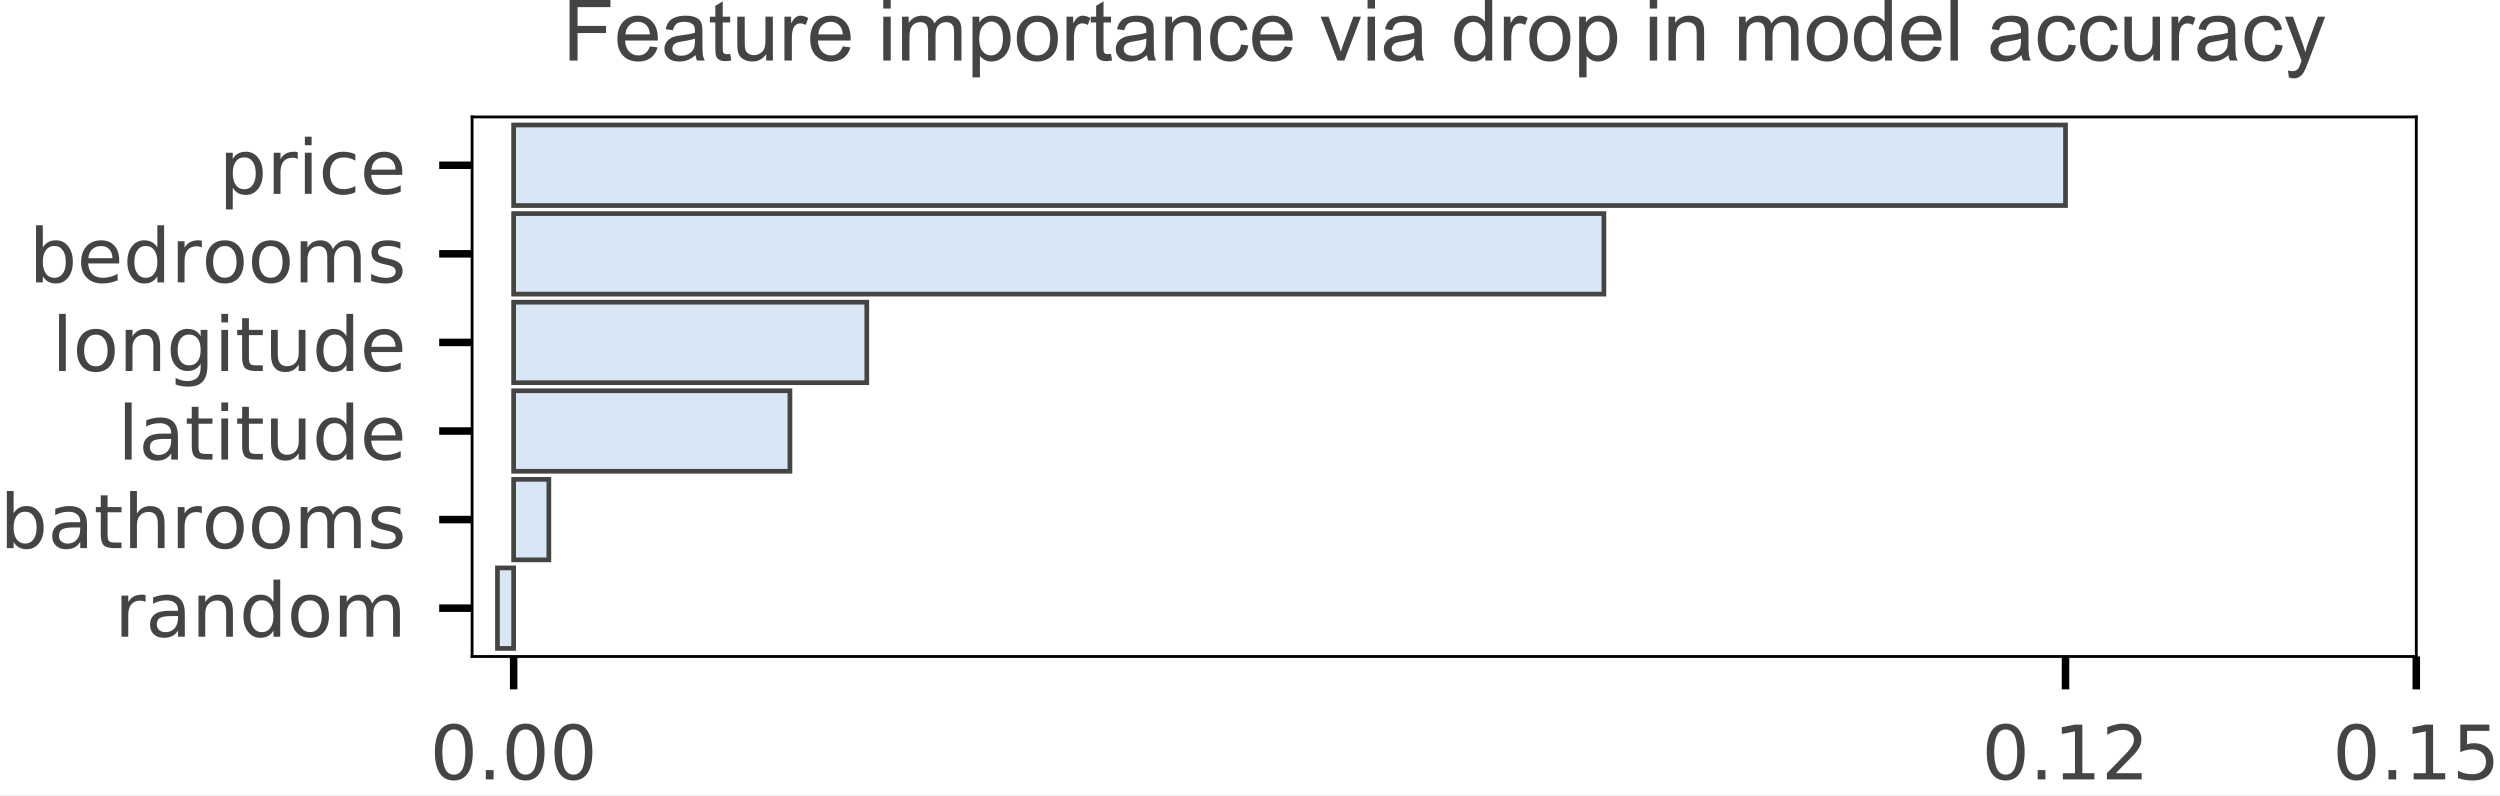
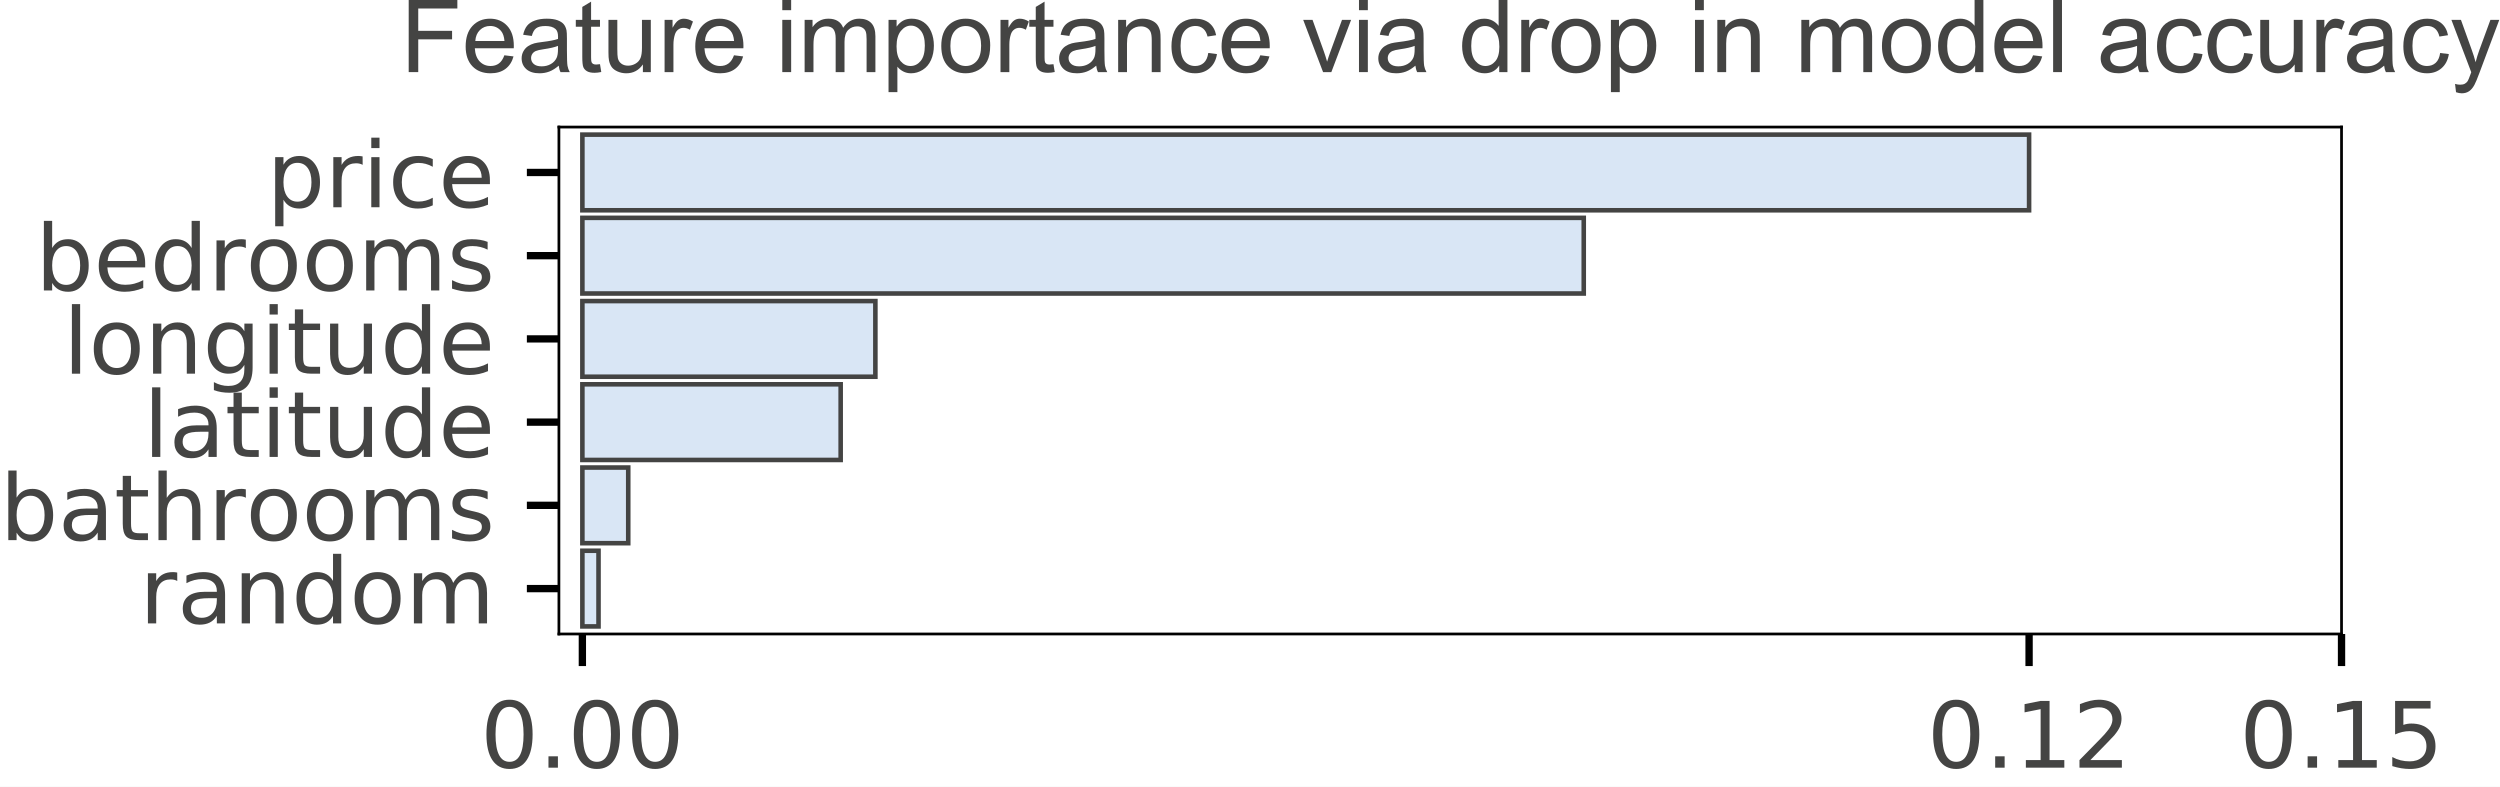
- <svg xmlns="http://www.w3.org/2000/svg" xmlns:xlink="http://www.w3.org/1999/xlink" height="84.585pt" version="1.1" viewBox="0 0 265.967 84.585" width="265.967pt">
+ <svg xmlns="http://www.w3.org/2000/svg" xmlns:xlink="http://www.w3.org/1999/xlink" height="85.905pt" version="1.1" viewBox="0 0 272.984 85.905" width="272.984pt">
  <defs>
    <style type="text/css">
*{stroke-linecap:butt;stroke-linejoin:round;}
  </style>
  </defs>
  <g id="figure_1">
    <g id="patch_1">
-       <path d="M 0 84.585  L 265.967 84.585  L 265.967 0  L 0 0  z " style="fill:#ffffff;" />
+       <path d="M 0 85.905  L 272.984 85.905  L 272.984 0  L 0 0  z " style="fill:#ffffff;" />
    </g>
    <g id="axes_1">
      <g id="patch_2">
-         <path d="M 50.224 69.842  L 257.061 69.842  L 257.061 12.442  L 50.224 12.442  z " style="fill:#ffffff;" />
+         <path d="M 61.03 69.227  L 255.68 69.227  L 255.68 13.874  L 61.03 13.874  z " style="fill:#ffffff;" />
      </g>
      <g id="patch_3">
-         <path clip-path="url(#p62ddae07b2)" d="M 54.645 13.299  L 219.743 13.299  L 219.743 21.866  L 54.645 21.866  z " style="fill:#d9e6f5;stroke:#444443;stroke-linejoin:miter;stroke-width:0.5;" />
+         <path clip-path="url(#pb1e33f2707)" d="M 63.591 14.7  L 221.563 14.7  L 221.563 22.961  L 63.591 22.961  z " style="fill:#d9e6f5;stroke:#444443;stroke-linejoin:miter;stroke-width:0.5;" />
      </g>
      <g id="patch_4">
-         <path clip-path="url(#p62ddae07b2)" d="M 54.645 22.723  L 170.635 22.723  L 170.635 31.29  L 54.645 31.29  z " style="fill:#d9e6f5;stroke:#444443;stroke-linejoin:miter;stroke-width:0.5;" />
+         <path clip-path="url(#pb1e33f2707)" d="M 63.591 23.788  L 172.936 23.788  L 172.936 32.049  L 63.591 32.049  z " style="fill:#d9e6f5;stroke:#444443;stroke-linejoin:miter;stroke-width:0.5;" />
      </g>
      <g id="patch_5">
-         <path clip-path="url(#p62ddae07b2)" d="M 54.645 32.147  L 92.215 32.147  L 92.215 40.714  L 54.645 40.714  z " style="fill:#d9e6f5;stroke:#444443;stroke-linejoin:miter;stroke-width:0.5;" />
+         <path clip-path="url(#pb1e33f2707)" d="M 63.591 32.875  L 95.585 32.875  L 95.585 41.137  L 63.591 41.137  z " style="fill:#d9e6f5;stroke:#444443;stroke-linejoin:miter;stroke-width:0.5;" />
      </g>
      <g id="patch_6">
-         <path clip-path="url(#p62ddae07b2)" d="M 54.645 41.57  L 84.039 41.57  L 84.039 50.138  L 54.645 50.138  z " style="fill:#d9e6f5;stroke:#444443;stroke-linejoin:miter;stroke-width:0.5;" />
+         <path clip-path="url(#pb1e33f2707)" d="M 63.591 41.963  L 91.796 41.963  L 91.796 50.225  L 63.591 50.225  z " style="fill:#d9e6f5;stroke:#444443;stroke-linejoin:miter;stroke-width:0.5;" />
      </g>
      <g id="patch_7">
-         <path clip-path="url(#p62ddae07b2)" d="M 54.645 50.994  L 58.391 50.994  L 58.391 59.561  L 54.645 59.561  z " style="fill:#d9e6f5;stroke:#444443;stroke-linejoin:miter;stroke-width:0.5;" />
+         <path clip-path="url(#pb1e33f2707)" d="M 63.591 51.051  L 68.599 51.051  L 68.599 59.313  L 63.591 59.313  z " style="fill:#d9e6f5;stroke:#444443;stroke-linejoin:miter;stroke-width:0.5;" />
      </g>
      <g id="patch_8">
-         <path clip-path="url(#p62ddae07b2)" d="M 54.645 60.418  L 52.923 60.418  L 52.923 68.985  L 54.645 68.985  z " style="fill:#d9e6f5;stroke:#444443;stroke-linejoin:miter;stroke-width:0.5;" />
+         <path clip-path="url(#pb1e33f2707)" d="M 63.591 60.139  L 65.355 60.139  L 65.355 68.401  L 63.591 68.401  z " style="fill:#d9e6f5;stroke:#444443;stroke-linejoin:miter;stroke-width:0.5;" />
      </g>
      <g id="matplotlib.axis_1">
        <g id="xtick_1">
          <g id="line2d_1">
            <defs>
-               <path d="M 0 0  L 0 3.5  " id="m8fd60f3efb" style="stroke:#000000;stroke-width:0.8;" />
-             </defs>
-             <g>
-               <use style="stroke:#000000;stroke-width:0.8;" x="54.645" xlink:href="#m8fd60f3efb" y="69.842" />
+               <path d="M 0 0  L 0 3.5  " id="m9106089e39" style="stroke:#000000;stroke-width:0.8;" />
+             </defs>
+             <g>
+               <use style="stroke:#000000;stroke-width:0.8;" x="63.591" xlink:href="#m9106089e39" y="69.227" />
            </g>
          </g>
          <g id="text_1">
            <defs>
              <path d="M 31.781 66.406  Q 24.172 66.406 20.328 58.906  Q 16.5 51.422 16.5 36.375  Q 16.5 21.391 20.328 13.891  Q 24.172 6.391 31.781 6.391  Q 39.453 6.391 43.281 13.891  Q 47.125 21.391 47.125 36.375  Q 47.125 51.422 43.281 58.906  Q 39.453 66.406 31.781 66.406  z M 31.781 74.219  Q 44.047 74.219 50.516 64.516  Q 56.984 54.828 56.984 36.375  Q 56.984 17.969 50.516 8.266  Q 44.047 -1.422 31.781 -1.422  Q 19.531 -1.422 13.062 8.266  Q 6.594 17.969 6.594 36.375  Q 6.594 54.828 13.062 64.516  Q 19.531 74.219 31.781 74.219  z " id="DejaVuSans-30" />
              <path d="M 10.688 12.406  L 21 12.406  L 21 0  L 10.688 0  z " id="DejaVuSans-2e" />
            </defs>
-             <g style="fill:#444443;" transform="translate(45.739 82.92078)scale(0.08 -0.08)">
+             <g style="fill:#444443;" transform="translate(52.45806 83.82516)scale(0.1 -0.1)">
              <use xlink:href="#DejaVuSans-30" />
              <use x="63.623" xlink:href="#DejaVuSans-2e" />
              <use x="95.41" xlink:href="#DejaVuSans-30" />
              <use x="159.033" xlink:href="#DejaVuSans-30" />
            </g>
          </g>
        </g>
        <g id="xtick_2">
          <g id="line2d_2">
            <g>
-               <use style="stroke:#000000;stroke-width:0.8;" x="219.743" xlink:href="#m8fd60f3efb" y="69.842" />
+               <use style="stroke:#000000;stroke-width:0.8;" x="221.563" xlink:href="#m9106089e39" y="69.227" />
            </g>
          </g>
          <g id="text_2">
            <defs>
              <path d="M 12.406 8.297  L 28.516 8.297  L 28.516 63.922  L 10.984 60.406  L 10.984 69.391  L 28.422 72.906  L 38.281 72.906  L 38.281 8.297  L 54.391 8.297  L 54.391 0  L 12.406 0  z " id="DejaVuSans-31" />
              <path d="M 19.188 8.297  L 53.609 8.297  L 53.609 0  L 7.328 0  L 7.328 8.297  Q 12.938 14.109 22.625 23.891  Q 32.328 33.688 34.812 36.531  Q 39.547 41.844 41.422 45.531  Q 43.312 49.219 43.312 52.781  Q 43.312 58.594 39.234 62.25  Q 35.156 65.922 28.609 65.922  Q 23.969 65.922 18.812 64.312  Q 13.672 62.703 7.812 59.422  L 7.812 69.391  Q 13.766 71.781 18.938 73  Q 24.125 74.219 28.422 74.219  Q 39.75 74.219 46.484 68.547  Q 53.219 62.891 53.219 53.422  Q 53.219 48.922 51.531 44.891  Q 49.859 40.875 45.406 35.406  Q 44.188 33.984 37.641 27.219  Q 31.109 20.453 19.188 8.297  z " id="DejaVuSans-32" />
            </defs>
-             <g style="fill:#444443;" transform="translate(210.837 82.92078)scale(0.08 -0.08)">
+             <g style="fill:#444443;" transform="translate(210.4303 83.82516)scale(0.1 -0.1)">
              <use xlink:href="#DejaVuSans-30" />
              <use x="63.623" xlink:href="#DejaVuSans-2e" />
              <use x="95.41" xlink:href="#DejaVuSans-31" />
              <use x="159.033" xlink:href="#DejaVuSans-32" />
            </g>
          </g>
        </g>
        <g id="xtick_3">
          <g id="line2d_3">
            <g>
-               <use style="stroke:#000000;stroke-width:0.8;" x="257.061" xlink:href="#m8fd60f3efb" y="69.842" />
+               <use style="stroke:#000000;stroke-width:0.8;" x="255.68" xlink:href="#m9106089e39" y="69.227" />
            </g>
          </g>
          <g id="text_3">
            <defs>
              <path d="M 10.797 72.906  L 49.516 72.906  L 49.516 64.594  L 19.828 64.594  L 19.828 46.734  Q 21.969 47.469 24.109 47.828  Q 26.266 48.188 28.422 48.188  Q 40.625 48.188 47.75 41.5  Q 54.891 34.812 54.891 23.391  Q 54.891 11.625 47.562 5.094  Q 40.234 -1.422 26.906 -1.422  Q 22.312 -1.422 17.547 -0.641  Q 12.797 0.141 7.719 1.703  L 7.719 11.625  Q 12.109 9.234 16.797 8.062  Q 21.484 6.891 26.703 6.891  Q 35.156 6.891 40.078 11.328  Q 45.016 15.766 45.016 23.391  Q 45.016 31 40.078 35.438  Q 35.156 39.891 26.703 39.891  Q 22.75 39.891 18.812 39.016  Q 14.891 38.141 10.797 36.281  z " id="DejaVuSans-35" />
            </defs>
-             <g style="fill:#444443;" transform="translate(248.155 82.92078)scale(0.08 -0.08)">
+             <g style="fill:#444443;" transform="translate(244.5469 83.82516)scale(0.1 -0.1)">
              <use xlink:href="#DejaVuSans-30" />
              <use x="63.623" xlink:href="#DejaVuSans-2e" />
              <use x="95.41" xlink:href="#DejaVuSans-31" />
              <use x="159.033" xlink:href="#DejaVuSans-35" />
            </g>
          </g>
        </g>
      </g>
      <g id="matplotlib.axis_2">
        <g id="ytick_1">
          <g id="line2d_4">
            <defs>
-               <path d="M 0 0  L -3.5 0  " id="mcc2eeba55f" style="stroke:#000000;stroke-width:0.8;" />
-             </defs>
-             <g>
-               <use style="stroke:#000000;stroke-width:0.8;" x="50.224" xlink:href="#mcc2eeba55f" y="17.582" />
+               <path d="M 0 0  L -3.5 0  " id="ma6b441de82" style="stroke:#000000;stroke-width:0.8;" />
+             </defs>
+             <g>
+               <use style="stroke:#000000;stroke-width:0.8;" x="61.03" xlink:href="#ma6b441de82" y="18.831" />
            </g>
          </g>
          <g id="text_4">
            <defs>
              <path d="M 18.109 8.203  L 18.109 -20.797  L 9.078 -20.797  L 9.078 54.688  L 18.109 54.688  L 18.109 46.391  Q 20.953 51.266 25.266 53.625  Q 29.594 56 35.594 56  Q 45.562 56 51.781 48.094  Q 58.016 40.188 58.016 27.297  Q 58.016 14.406 51.781 6.484  Q 45.562 -1.422 35.594 -1.422  Q 29.594 -1.422 25.266 0.953  Q 20.953 3.328 18.109 8.203  z M 48.688 27.297  Q 48.688 37.203 44.609 42.844  Q 40.531 48.484 33.406 48.484  Q 26.266 48.484 22.188 42.844  Q 18.109 37.203 18.109 27.297  Q 18.109 17.391 22.188 11.75  Q 26.266 6.109 33.406 6.109  Q 40.531 6.109 44.609 11.75  Q 48.688 17.391 48.688 27.297  z " id="DejaVuSans-70" />
              <path d="M 41.109 46.297  Q 39.594 47.172 37.812 47.578  Q 36.031 48 33.891 48  Q 26.266 48 22.188 43.047  Q 18.109 38.094 18.109 28.812  L 18.109 0  L 9.078 0  L 9.078 54.688  L 18.109 54.688  L 18.109 46.188  Q 20.953 51.172 25.484 53.578  Q 30.031 56 36.531 56  Q 37.453 56 38.578 55.875  Q 39.703 55.766 41.062 55.516  z " id="DejaVuSans-72" />
              <path d="M 9.422 54.688  L 18.406 54.688  L 18.406 0  L 9.422 0  z M 9.422 75.984  L 18.406 75.984  L 18.406 64.594  L 9.422 64.594  z " id="DejaVuSans-69" />
              <path d="M 48.781 52.594  L 48.781 44.188  Q 44.969 46.297 41.141 47.344  Q 37.312 48.391 33.406 48.391  Q 24.656 48.391 19.812 42.844  Q 14.984 37.312 14.984 27.297  Q 14.984 17.281 19.812 11.734  Q 24.656 6.203 33.406 6.203  Q 37.312 6.203 41.141 7.25  Q 44.969 8.297 48.781 10.406  L 48.781 2.094  Q 45.016 0.344 40.984 -0.531  Q 36.969 -1.422 32.422 -1.422  Q 20.062 -1.422 12.781 6.344  Q 5.516 14.109 5.516 27.297  Q 5.516 40.672 12.859 48.328  Q 20.219 56 33.016 56  Q 37.156 56 41.109 55.141  Q 45.062 54.297 48.781 52.594  z " id="DejaVuSans-63" />
              <path d="M 56.203 29.594  L 56.203 25.203  L 14.891 25.203  Q 15.484 15.922 20.484 11.062  Q 25.484 6.203 34.422 6.203  Q 39.594 6.203 44.453 7.469  Q 49.312 8.734 54.109 11.281  L 54.109 2.781  Q 49.266 0.734 44.188 -0.344  Q 39.109 -1.422 33.891 -1.422  Q 20.797 -1.422 13.156 6.188  Q 5.516 13.812 5.516 26.812  Q 5.516 40.234 12.766 48.109  Q 20.016 56 32.328 56  Q 43.359 56 49.781 48.891  Q 56.203 41.797 56.203 29.594  z M 47.219 32.234  Q 47.125 39.594 43.094 43.984  Q 39.062 48.391 32.422 48.391  Q 24.906 48.391 20.391 44.141  Q 15.875 39.891 15.188 32.172  z " id="DejaVuSans-65" />
            </defs>
-             <g style="fill:#444443;" transform="translate(23.3125 20.6217)scale(0.08 -0.08)">
+             <g style="fill:#444443;" transform="translate(29.14062 22.62981)scale(0.1 -0.1)">
              <use xlink:href="#DejaVuSans-70" />
              <use x="63.477" xlink:href="#DejaVuSans-72" />
              <use x="104.59" xlink:href="#DejaVuSans-69" />
              <use x="132.373" xlink:href="#DejaVuSans-63" />
              <use x="187.354" xlink:href="#DejaVuSans-65" />
            </g>
          </g>
        </g>
        <g id="ytick_2">
          <g id="line2d_5">
            <g>
-               <use style="stroke:#000000;stroke-width:0.8;" x="50.224" xlink:href="#mcc2eeba55f" y="27.006" />
+               <use style="stroke:#000000;stroke-width:0.8;" x="61.03" xlink:href="#ma6b441de82" y="27.918" />
            </g>
          </g>
          <g id="text_5">
            <defs>
              <path d="M 48.688 27.297  Q 48.688 37.203 44.609 42.844  Q 40.531 48.484 33.406 48.484  Q 26.266 48.484 22.188 42.844  Q 18.109 37.203 18.109 27.297  Q 18.109 17.391 22.188 11.75  Q 26.266 6.109 33.406 6.109  Q 40.531 6.109 44.609 11.75  Q 48.688 17.391 48.688 27.297  z M 18.109 46.391  Q 20.953 51.266 25.266 53.625  Q 29.594 56 35.594 56  Q 45.562 56 51.781 48.094  Q 58.016 40.188 58.016 27.297  Q 58.016 14.406 51.781 6.484  Q 45.562 -1.422 35.594 -1.422  Q 29.594 -1.422 25.266 0.953  Q 20.953 3.328 18.109 8.203  L 18.109 0  L 9.078 0  L 9.078 75.984  L 18.109 75.984  z " id="DejaVuSans-62" />
              <path d="M 45.406 46.391  L 45.406 75.984  L 54.391 75.984  L 54.391 0  L 45.406 0  L 45.406 8.203  Q 42.578 3.328 38.25 0.953  Q 33.938 -1.422 27.875 -1.422  Q 17.969 -1.422 11.734 6.484  Q 5.516 14.406 5.516 27.297  Q 5.516 40.188 11.734 48.094  Q 17.969 56 27.875 56  Q 33.938 56 38.25 53.625  Q 42.578 51.266 45.406 46.391  z M 14.797 27.297  Q 14.797 17.391 18.875 11.75  Q 22.953 6.109 30.078 6.109  Q 37.203 6.109 41.297 11.75  Q 45.406 17.391 45.406 27.297  Q 45.406 37.203 41.297 42.844  Q 37.203 48.484 30.078 48.484  Q 22.953 48.484 18.875 42.844  Q 14.797 37.203 14.797 27.297  z " id="DejaVuSans-64" />
              <path d="M 30.609 48.391  Q 23.391 48.391 19.188 42.75  Q 14.984 37.109 14.984 27.297  Q 14.984 17.484 19.156 11.844  Q 23.344 6.203 30.609 6.203  Q 37.797 6.203 41.984 11.859  Q 46.188 17.531 46.188 27.297  Q 46.188 37.016 41.984 42.703  Q 37.797 48.391 30.609 48.391  z M 30.609 56  Q 42.328 56 49.016 48.375  Q 55.719 40.766 55.719 27.297  Q 55.719 13.875 49.016 6.219  Q 42.328 -1.422 30.609 -1.422  Q 18.844 -1.422 12.172 6.219  Q 5.516 13.875 5.516 27.297  Q 5.516 40.766 12.172 48.375  Q 18.844 56 30.609 56  z " id="DejaVuSans-6f" />
              <path d="M 52 44.188  Q 55.375 50.25 60.062 53.125  Q 64.75 56 71.094 56  Q 79.641 56 84.281 50.016  Q 88.922 44.047 88.922 33.016  L 88.922 0  L 79.891 0  L 79.891 32.719  Q 79.891 40.578 77.094 44.375  Q 74.312 48.188 68.609 48.188  Q 61.625 48.188 57.562 43.547  Q 53.516 38.922 53.516 30.906  L 53.516 0  L 44.484 0  L 44.484 32.719  Q 44.484 40.625 41.703 44.406  Q 38.922 48.188 33.109 48.188  Q 26.219 48.188 22.156 43.531  Q 18.109 38.875 18.109 30.906  L 18.109 0  L 9.078 0  L 9.078 54.688  L 18.109 54.688  L 18.109 46.188  Q 21.188 51.219 25.484 53.609  Q 29.781 56 35.688 56  Q 41.656 56 45.828 52.969  Q 50 49.953 52 44.188  z " id="DejaVuSans-6d" />
              <path d="M 44.281 53.078  L 44.281 44.578  Q 40.484 46.531 36.375 47.5  Q 32.281 48.484 27.875 48.484  Q 21.188 48.484 17.844 46.438  Q 14.5 44.391 14.5 40.281  Q 14.5 37.156 16.891 35.375  Q 19.281 33.594 26.516 31.984  L 29.594 31.297  Q 39.156 29.25 43.188 25.516  Q 47.219 21.781 47.219 15.094  Q 47.219 7.469 41.188 3.016  Q 35.156 -1.422 24.609 -1.422  Q 20.219 -1.422 15.453 -0.562  Q 10.688 0.297 5.422 2  L 5.422 11.281  Q 10.406 8.688 15.234 7.391  Q 20.062 6.109 24.812 6.109  Q 31.156 6.109 34.562 8.281  Q 37.984 10.453 37.984 14.406  Q 37.984 18.062 35.516 20.016  Q 33.062 21.969 24.703 23.781  L 21.578 24.516  Q 13.234 26.266 9.516 29.906  Q 5.812 33.547 5.812 39.891  Q 5.812 47.609 11.281 51.797  Q 16.75 56 26.812 56  Q 31.781 56 36.172 55.266  Q 40.578 54.547 44.281 53.078  z " id="DejaVuSans-73" />
            </defs>
-             <g style="fill:#444443;" transform="translate(3.1075 30.04558)scale(0.08 -0.08)">
+             <g style="fill:#444443;" transform="translate(3.884375 31.71764)scale(0.1 -0.1)">
              <use xlink:href="#DejaVuSans-62" />
              <use x="63.477" xlink:href="#DejaVuSans-65" />
              <use x="125" xlink:href="#DejaVuSans-64" />
              <use x="188.477" xlink:href="#DejaVuSans-72" />
              <use x="229.559" xlink:href="#DejaVuSans-6f" />
              <use x="290.74" xlink:href="#DejaVuSans-6f" />
              <use x="351.922" xlink:href="#DejaVuSans-6d" />
              <use x="449.334" xlink:href="#DejaVuSans-73" />
            </g>
          </g>
        </g>
        <g id="ytick_3">
          <g id="line2d_6">
            <g>
-               <use style="stroke:#000000;stroke-width:0.8;" x="50.224" xlink:href="#mcc2eeba55f" y="36.43" />
+               <use style="stroke:#000000;stroke-width:0.8;" x="61.03" xlink:href="#ma6b441de82" y="37.006" />
            </g>
          </g>
          <g id="text_6">
            <defs>
              <path d="M 9.422 75.984  L 18.406 75.984  L 18.406 0  L 9.422 0  z " id="DejaVuSans-6c" />
              <path d="M 54.891 33.016  L 54.891 0  L 45.906 0  L 45.906 32.719  Q 45.906 40.484 42.875 44.328  Q 39.844 48.188 33.797 48.188  Q 26.516 48.188 22.312 43.547  Q 18.109 38.922 18.109 30.906  L 18.109 0  L 9.078 0  L 9.078 54.688  L 18.109 54.688  L 18.109 46.188  Q 21.344 51.125 25.703 53.562  Q 30.078 56 35.797 56  Q 45.219 56 50.047 50.172  Q 54.891 44.344 54.891 33.016  z " id="DejaVuSans-6e" />
              <path d="M 45.406 27.984  Q 45.406 37.75 41.375 43.109  Q 37.359 48.484 30.078 48.484  Q 22.859 48.484 18.828 43.109  Q 14.797 37.75 14.797 27.984  Q 14.797 18.266 18.828 12.891  Q 22.859 7.516 30.078 7.516  Q 37.359 7.516 41.375 12.891  Q 45.406 18.266 45.406 27.984  z M 54.391 6.781  Q 54.391 -7.172 48.188 -13.984  Q 42 -20.797 29.203 -20.797  Q 24.469 -20.797 20.266 -20.094  Q 16.062 -19.391 12.109 -17.922  L 12.109 -9.188  Q 16.062 -11.328 19.922 -12.344  Q 23.781 -13.375 27.781 -13.375  Q 36.625 -13.375 41.016 -8.766  Q 45.406 -4.156 45.406 5.172  L 45.406 9.625  Q 42.625 4.781 38.281 2.391  Q 33.938 0 27.875 0  Q 17.828 0 11.672 7.656  Q 5.516 15.328 5.516 27.984  Q 5.516 40.672 11.672 48.328  Q 17.828 56 27.875 56  Q 33.938 56 38.281 53.609  Q 42.625 51.219 45.406 46.391  L 45.406 54.688  L 54.391 54.688  z " id="DejaVuSans-67" />
              <path d="M 18.312 70.219  L 18.312 54.688  L 36.812 54.688  L 36.812 47.703  L 18.312 47.703  L 18.312 18.016  Q 18.312 11.328 20.141 9.422  Q 21.969 7.516 27.594 7.516  L 36.812 7.516  L 36.812 0  L 27.594 0  Q 17.188 0 13.234 3.875  Q 9.281 7.766 9.281 18.016  L 9.281 47.703  L 2.688 47.703  L 2.688 54.688  L 9.281 54.688  L 9.281 70.219  z " id="DejaVuSans-74" />
              <path d="M 8.5 21.578  L 8.5 54.688  L 17.484 54.688  L 17.484 21.922  Q 17.484 14.156 20.5 10.266  Q 23.531 6.391 29.594 6.391  Q 36.859 6.391 41.078 11.031  Q 45.312 15.672 45.312 23.688  L 45.312 54.688  L 54.297 54.688  L 54.297 0  L 45.312 0  L 45.312 8.406  Q 42.047 3.422 37.719 1  Q 33.406 -1.422 27.688 -1.422  Q 18.266 -1.422 13.375 4.438  Q 8.5 10.297 8.5 21.578  z M 31.109 56  z " id="DejaVuSans-75" />
            </defs>
-             <g style="fill:#444443;" transform="translate(5.5275 39.46947)scale(0.08 -0.08)">
+             <g style="fill:#444443;" transform="translate(6.909375 40.80546)scale(0.1 -0.1)">
              <use xlink:href="#DejaVuSans-6c" />
              <use x="27.783" xlink:href="#DejaVuSans-6f" />
              <use x="88.965" xlink:href="#DejaVuSans-6e" />
              <use x="152.344" xlink:href="#DejaVuSans-67" />
              <use x="215.82" xlink:href="#DejaVuSans-69" />
              <use x="243.604" xlink:href="#DejaVuSans-74" />
              <use x="282.812" xlink:href="#DejaVuSans-75" />
              <use x="346.191" xlink:href="#DejaVuSans-64" />
              <use x="409.668" xlink:href="#DejaVuSans-65" />
            </g>
          </g>
        </g>
        <g id="ytick_4">
          <g id="line2d_7">
            <g>
-               <use style="stroke:#000000;stroke-width:0.8;" x="50.224" xlink:href="#mcc2eeba55f" y="45.854" />
+               <use style="stroke:#000000;stroke-width:0.8;" x="61.03" xlink:href="#ma6b441de82" y="46.094" />
            </g>
          </g>
          <g id="text_7">
            <defs>
              <path d="M 34.281 27.484  Q 23.391 27.484 19.188 25  Q 14.984 22.516 14.984 16.5  Q 14.984 11.719 18.141 8.906  Q 21.297 6.109 26.703 6.109  Q 34.188 6.109 38.703 11.406  Q 43.219 16.703 43.219 25.484  L 43.219 27.484  z M 52.203 31.203  L 52.203 0  L 43.219 0  L 43.219 8.297  Q 40.141 3.328 35.547 0.953  Q 30.953 -1.422 24.312 -1.422  Q 15.922 -1.422 10.953 3.297  Q 6 8.016 6 15.922  Q 6 25.141 12.172 29.828  Q 18.359 34.516 30.609 34.516  L 43.219 34.516  L 43.219 35.406  Q 43.219 41.609 39.141 45  Q 35.062 48.391 27.688 48.391  Q 23 48.391 18.547 47.266  Q 14.109 46.141 10.016 43.891  L 10.016 52.203  Q 14.938 54.109 19.578 55.047  Q 24.219 56 28.609 56  Q 40.484 56 46.344 49.844  Q 52.203 43.703 52.203 31.203  z " id="DejaVuSans-61" />
            </defs>
-             <g style="fill:#444443;" transform="translate(12.5325 48.89335)scale(0.08 -0.08)">
+             <g style="fill:#444443;" transform="translate(15.66563 49.89329)scale(0.1 -0.1)">
              <use xlink:href="#DejaVuSans-6c" />
              <use x="27.783" xlink:href="#DejaVuSans-61" />
              <use x="89.062" xlink:href="#DejaVuSans-74" />
              <use x="128.271" xlink:href="#DejaVuSans-69" />
              <use x="156.055" xlink:href="#DejaVuSans-74" />
              <use x="195.264" xlink:href="#DejaVuSans-75" />
              <use x="258.643" xlink:href="#DejaVuSans-64" />
              <use x="322.119" xlink:href="#DejaVuSans-65" />
            </g>
          </g>
        </g>
        <g id="ytick_5">
          <g id="line2d_8">
            <g>
-               <use style="stroke:#000000;stroke-width:0.8;" x="50.224" xlink:href="#mcc2eeba55f" y="55.278" />
+               <use style="stroke:#000000;stroke-width:0.8;" x="61.03" xlink:href="#ma6b441de82" y="55.182" />
            </g>
          </g>
          <g id="text_8">
            <defs>
              <path d="M 54.891 33.016  L 54.891 0  L 45.906 0  L 45.906 32.719  Q 45.906 40.484 42.875 44.328  Q 39.844 48.188 33.797 48.188  Q 26.516 48.188 22.312 43.547  Q 18.109 38.922 18.109 30.906  L 18.109 0  L 9.078 0  L 9.078 75.984  L 18.109 75.984  L 18.109 46.188  Q 21.344 51.125 25.703 53.562  Q 30.078 56 35.797 56  Q 45.219 56 50.047 50.172  Q 54.891 44.344 54.891 33.016  z " id="DejaVuSans-68" />
            </defs>
-             <g style="fill:#444443;" transform="translate(0 58.31723)scale(0.08 -0.08)">
+             <g style="fill:#444443;" transform="translate(0 58.98112)scale(0.1 -0.1)">
              <use xlink:href="#DejaVuSans-62" />
              <use x="63.477" xlink:href="#DejaVuSans-61" />
              <use x="124.756" xlink:href="#DejaVuSans-74" />
              <use x="163.965" xlink:href="#DejaVuSans-68" />
              <use x="227.344" xlink:href="#DejaVuSans-72" />
              <use x="268.426" xlink:href="#DejaVuSans-6f" />
              <use x="329.607" xlink:href="#DejaVuSans-6f" />
              <use x="390.789" xlink:href="#DejaVuSans-6d" />
              <use x="488.201" xlink:href="#DejaVuSans-73" />
            </g>
          </g>
        </g>
        <g id="ytick_6">
          <g id="line2d_9">
            <g>
-               <use style="stroke:#000000;stroke-width:0.8;" x="50.224" xlink:href="#mcc2eeba55f" y="64.702" />
+               <use style="stroke:#000000;stroke-width:0.8;" x="61.03" xlink:href="#ma6b441de82" y="64.27" />
            </g>
          </g>
          <g id="text_9">
-             <g style="fill:#444443;" transform="translate(12.19625 67.74111)scale(0.08 -0.08)">
+             <g style="fill:#444443;" transform="translate(15.24531 68.06894)scale(0.1 -0.1)">
              <use xlink:href="#DejaVuSans-72" />
              <use x="41.113" xlink:href="#DejaVuSans-61" />
              <use x="102.393" xlink:href="#DejaVuSans-6e" />
              <use x="165.771" xlink:href="#DejaVuSans-64" />
              <use x="229.248" xlink:href="#DejaVuSans-6f" />
              <use x="290.43" xlink:href="#DejaVuSans-6d" />
            </g>
          </g>
        </g>
      </g>
      <g id="patch_9">
-         <path d="M 50.224 69.842  L 50.224 12.442  " style="fill:none;stroke:#000000;stroke-linecap:square;stroke-linejoin:miter;stroke-width:0.3;" />
+         <path d="M 61.03 69.227  L 61.03 13.874  " style="fill:none;stroke:#000000;stroke-linecap:square;stroke-linejoin:miter;stroke-width:0.3;" />
      </g>
      <g id="patch_10">
-         <path d="M 257.061 69.842  L 257.061 12.442  " style="fill:none;stroke:#000000;stroke-linecap:square;stroke-linejoin:miter;stroke-width:0.3;" />
+         <path d="M 255.68 69.227  L 255.68 13.874  " style="fill:none;stroke:#000000;stroke-linecap:square;stroke-linejoin:miter;stroke-width:0.3;" />
      </g>
      <g id="patch_11">
-         <path d="M 50.224 69.842  L 257.061 69.842  " style="fill:none;stroke:#000000;stroke-linecap:square;stroke-linejoin:miter;stroke-width:0.3;" />
+         <path d="M 61.03 69.227  L 255.68 69.227  " style="fill:none;stroke:#000000;stroke-linecap:square;stroke-linejoin:miter;stroke-width:0.3;" />
      </g>
      <g id="patch_12">
-         <path d="M 50.224 12.442  L 257.061 12.442  " style="fill:none;stroke:#000000;stroke-linecap:square;stroke-linejoin:miter;stroke-width:0.3;" />
+         <path d="M 61.03 13.874  L 255.68 13.874  " style="fill:none;stroke:#000000;stroke-linecap:square;stroke-linejoin:miter;stroke-width:0.3;" />
      </g>
      <g id="text_10">
        <defs>
          <path d="M 8.203 0  L 8.203 71.578  L 56.5 71.578  L 56.5 63.141  L 17.672 63.141  L 17.672 40.969  L 51.266 40.969  L 51.266 32.516  L 17.672 32.516  L 17.672 0  z " id="ArialMT-46" />
          <path d="M 42.094 16.703  L 51.172 15.578  Q 49.031 7.625 43.219 3.219  Q 37.406 -1.172 28.375 -1.172  Q 17 -1.172 10.328 5.828  Q 3.656 12.844 3.656 25.484  Q 3.656 38.578 10.391 45.797  Q 17.141 53.031 27.875 53.031  Q 38.281 53.031 44.875 45.953  Q 51.469 38.875 51.469 26.031  Q 51.469 25.25 51.422 23.688  L 12.75 23.688  Q 13.234 15.141 17.578 10.594  Q 21.922 6.062 28.422 6.062  Q 33.25 6.062 36.672 8.594  Q 40.094 11.141 42.094 16.703  z M 13.234 30.906  L 42.188 30.906  Q 41.609 37.453 38.875 40.719  Q 34.672 45.797 27.984 45.797  Q 21.922 45.797 17.797 41.75  Q 13.672 37.703 13.234 30.906  z " id="ArialMT-65" />
          <path d="M 40.438 6.391  Q 35.547 2.25 31.031 0.531  Q 26.516 -1.172 21.344 -1.172  Q 12.797 -1.172 8.203 3  Q 3.609 7.172 3.609 13.672  Q 3.609 17.484 5.344 20.625  Q 7.078 23.781 9.891 25.688  Q 12.703 27.594 16.219 28.562  Q 18.797 29.25 24.031 29.891  Q 34.672 31.156 39.703 32.906  Q 39.75 34.719 39.75 35.203  Q 39.75 40.578 37.25 42.781  Q 33.891 45.75 27.25 45.75  Q 21.047 45.75 18.094 43.578  Q 15.141 41.406 13.719 35.891  L 5.125 37.062  Q 6.297 42.578 8.984 45.969  Q 11.672 49.359 16.75 51.188  Q 21.828 53.031 28.516 53.031  Q 35.156 53.031 39.297 51.469  Q 43.453 49.906 45.406 47.531  Q 47.359 45.172 48.141 41.547  Q 48.578 39.312 48.578 33.453  L 48.578 21.734  Q 48.578 9.469 49.141 6.219  Q 49.703 2.984 51.375 0  L 42.188 0  Q 40.828 2.734 40.438 6.391  z M 39.703 26.031  Q 34.906 24.078 25.344 22.703  Q 19.922 21.922 17.672 20.938  Q 15.438 19.969 14.203 18.094  Q 12.984 16.219 12.984 13.922  Q 12.984 10.406 15.641 8.062  Q 18.312 5.719 23.438 5.719  Q 28.516 5.719 32.469 7.938  Q 36.422 10.156 38.281 14.016  Q 39.703 17 39.703 22.797  z " id="ArialMT-61" />
          <path d="M 25.781 7.859  L 27.047 0.094  Q 23.344 -0.688 20.406 -0.688  Q 15.625 -0.688 12.984 0.828  Q 10.359 2.344 9.281 4.812  Q 8.203 7.281 8.203 15.188  L 8.203 45.016  L 1.766 45.016  L 1.766 51.859  L 8.203 51.859  L 8.203 64.703  L 16.938 69.969  L 16.938 51.859  L 25.781 51.859  L 25.781 45.016  L 16.938 45.016  L 16.938 14.703  Q 16.938 10.938 17.406 9.859  Q 17.875 8.797 18.922 8.156  Q 19.969 7.516 21.922 7.516  Q 23.391 7.516 25.781 7.859  z " id="ArialMT-74" />
          <path d="M 40.578 0  L 40.578 7.625  Q 34.516 -1.172 24.125 -1.172  Q 19.531 -1.172 15.547 0.578  Q 11.578 2.344 9.641 5  Q 7.719 7.672 6.938 11.531  Q 6.391 14.109 6.391 19.734  L 6.391 51.859  L 15.188 51.859  L 15.188 23.094  Q 15.188 16.219 15.719 13.812  Q 16.547 10.359 19.234 8.375  Q 21.922 6.391 25.875 6.391  Q 29.828 6.391 33.297 8.422  Q 36.766 10.453 38.203 13.938  Q 39.656 17.438 39.656 24.078  L 39.656 51.859  L 48.438 51.859  L 48.438 0  z " id="ArialMT-75" />
          <path d="M 6.5 0  L 6.5 51.859  L 14.406 51.859  L 14.406 44  Q 17.438 49.516 20 51.266  Q 22.562 53.031 25.641 53.031  Q 30.078 53.031 34.672 50.203  L 31.641 42.047  Q 28.422 43.953 25.203 43.953  Q 22.312 43.953 20.016 42.219  Q 17.719 40.484 16.75 37.406  Q 15.281 32.719 15.281 27.156  L 15.281 0  z " id="ArialMT-72" />
          <path id="ArialMT-20" />
          <path d="M 6.641 61.469  L 6.641 71.578  L 15.438 71.578  L 15.438 61.469  z M 6.641 0  L 6.641 51.859  L 15.438 51.859  L 15.438 0  z " id="ArialMT-69" />
          <path d="M 6.594 0  L 6.594 51.859  L 14.453 51.859  L 14.453 44.578  Q 16.891 48.391 20.938 50.703  Q 25 53.031 30.172 53.031  Q 35.938 53.031 39.625 50.641  Q 43.312 48.25 44.828 43.953  Q 50.984 53.031 60.844 53.031  Q 68.562 53.031 72.703 48.75  Q 76.859 44.484 76.859 35.594  L 76.859 0  L 68.109 0  L 68.109 32.672  Q 68.109 37.938 67.25 40.25  Q 66.406 42.578 64.156 43.984  Q 61.922 45.406 58.891 45.406  Q 53.422 45.406 49.797 41.766  Q 46.188 38.141 46.188 30.125  L 46.188 0  L 37.406 0  L 37.406 33.688  Q 37.406 39.547 35.25 42.469  Q 33.109 45.406 28.219 45.406  Q 24.516 45.406 21.359 43.453  Q 18.219 41.5 16.797 37.734  Q 15.375 33.984 15.375 26.906  L 15.375 0  z " id="ArialMT-6d" />
          <path d="M 6.594 -19.875  L 6.594 51.859  L 14.594 51.859  L 14.594 45.125  Q 17.438 49.078 21 51.047  Q 24.562 53.031 29.641 53.031  Q 36.281 53.031 41.359 49.609  Q 46.438 46.188 49.016 39.953  Q 51.609 33.734 51.609 26.312  Q 51.609 18.359 48.75 11.984  Q 45.906 5.609 40.453 2.219  Q 35.016 -1.172 29 -1.172  Q 24.609 -1.172 21.109 0.688  Q 17.625 2.547 15.375 5.375  L 15.375 -19.875  z M 14.547 25.641  Q 14.547 15.625 18.594 10.844  Q 22.656 6.062 28.422 6.062  Q 34.281 6.062 38.453 11.016  Q 42.625 15.969 42.625 26.375  Q 42.625 36.281 38.547 41.203  Q 34.469 46.141 28.812 46.141  Q 23.188 46.141 18.859 40.891  Q 14.547 35.641 14.547 25.641  z " id="ArialMT-70" />
          <path d="M 3.328 25.922  Q 3.328 40.328 11.328 47.266  Q 18.016 53.031 27.641 53.031  Q 38.328 53.031 45.109 46.016  Q 51.906 39.016 51.906 26.656  Q 51.906 16.656 48.906 10.906  Q 45.906 5.172 40.156 2  Q 34.422 -1.172 27.641 -1.172  Q 16.75 -1.172 10.031 5.812  Q 3.328 12.797 3.328 25.922  z M 12.359 25.922  Q 12.359 15.969 16.703 11.016  Q 21.047 6.062 27.641 6.062  Q 34.188 6.062 38.531 11.031  Q 42.875 16.016 42.875 26.219  Q 42.875 35.844 38.5 40.797  Q 34.125 45.75 27.641 45.75  Q 21.047 45.75 16.703 40.812  Q 12.359 35.891 12.359 25.922  z " id="ArialMT-6f" />
          <path d="M 6.594 0  L 6.594 51.859  L 14.5 51.859  L 14.5 44.484  Q 20.219 53.031 31 53.031  Q 35.688 53.031 39.625 51.344  Q 43.562 49.656 45.516 46.922  Q 47.469 44.188 48.25 40.438  Q 48.734 37.984 48.734 31.891  L 48.734 0  L 39.938 0  L 39.938 31.547  Q 39.938 36.922 38.906 39.578  Q 37.891 42.234 35.281 43.812  Q 32.672 45.406 29.156 45.406  Q 23.531 45.406 19.453 41.844  Q 15.375 38.281 15.375 28.328  L 15.375 0  z " id="ArialMT-6e" />
          <path d="M 40.438 19  L 49.078 17.875  Q 47.656 8.938 41.812 3.875  Q 35.984 -1.172 27.484 -1.172  Q 16.844 -1.172 10.375 5.781  Q 3.906 12.75 3.906 25.734  Q 3.906 34.125 6.688 40.422  Q 9.469 46.734 15.156 49.875  Q 20.844 53.031 27.547 53.031  Q 35.984 53.031 41.359 48.75  Q 46.734 44.484 48.25 36.625  L 39.703 35.297  Q 38.484 40.531 35.375 43.156  Q 32.281 45.797 27.875 45.797  Q 21.234 45.797 17.078 41.031  Q 12.938 36.281 12.938 25.984  Q 12.938 15.531 16.938 10.797  Q 20.953 6.062 27.391 6.062  Q 32.562 6.062 36.031 9.234  Q 39.5 12.406 40.438 19  z " id="ArialMT-63" />
          <path d="M 21 0  L 1.266 51.859  L 10.547 51.859  L 21.688 20.797  Q 23.484 15.766 25 10.359  Q 26.172 14.453 28.266 20.219  L 39.797 51.859  L 48.828 51.859  L 29.203 0  z " id="ArialMT-76" />
          <path d="M 40.234 0  L 40.234 6.547  Q 35.297 -1.172 25.734 -1.172  Q 19.531 -1.172 14.328 2.25  Q 9.125 5.672 6.266 11.797  Q 3.422 17.922 3.422 25.875  Q 3.422 33.641 6 39.969  Q 8.594 46.297 13.766 49.656  Q 18.953 53.031 25.344 53.031  Q 30.031 53.031 33.688 51.047  Q 37.359 49.078 39.656 45.906  L 39.656 71.578  L 48.391 71.578  L 48.391 0  z M 12.453 25.875  Q 12.453 15.922 16.641 10.984  Q 20.844 6.062 26.562 6.062  Q 32.328 6.062 36.344 10.766  Q 40.375 15.484 40.375 25.141  Q 40.375 35.797 36.266 40.766  Q 32.172 45.75 26.172 45.75  Q 20.312 45.75 16.375 40.969  Q 12.453 36.188 12.453 25.875  z " id="ArialMT-64" />
          <path d="M 6.391 0  L 6.391 71.578  L 15.188 71.578  L 15.188 0  z " id="ArialMT-6c" />
          <path d="M 6.203 -19.969  L 5.219 -11.719  Q 8.109 -12.5 10.25 -12.5  Q 13.188 -12.5 14.938 -11.516  Q 16.703 -10.547 17.828 -8.797  Q 18.656 -7.469 20.516 -2.25  Q 20.75 -1.516 21.297 -0.094  L 1.609 51.859  L 11.078 51.859  L 21.875 21.828  Q 23.969 16.109 25.641 9.812  Q 27.156 15.875 29.25 21.625  L 40.328 51.859  L 49.125 51.859  L 29.391 -0.875  Q 26.219 -9.422 24.469 -12.641  Q 22.125 -17 19.094 -19.016  Q 16.062 -21.047 11.859 -21.047  Q 9.328 -21.047 6.203 -19.969  z " id="ArialMT-79" />
        </defs>
-         <g style="fill:#444443;" transform="translate(59.85477 6.442031)scale(0.09 -0.09)">
+         <g style="fill:#444443;" transform="translate(43.72523 7.873594)scale(0.11 -0.11)">
          <use xlink:href="#ArialMT-46" />
          <use x="61.084" xlink:href="#ArialMT-65" />
          <use x="116.699" xlink:href="#ArialMT-61" />
          <use x="172.314" xlink:href="#ArialMT-74" />
          <use x="200.098" xlink:href="#ArialMT-75" />
          <use x="255.713" xlink:href="#ArialMT-72" />
          <use x="289.014" xlink:href="#ArialMT-65" />
          <use x="344.629" xlink:href="#ArialMT-20" />
          <use x="372.412" xlink:href="#ArialMT-69" />
          <use x="394.629" xlink:href="#ArialMT-6d" />
          <use x="477.93" xlink:href="#ArialMT-70" />
          <use x="533.545" xlink:href="#ArialMT-6f" />
          <use x="589.16" xlink:href="#ArialMT-72" />
          <use x="622.461" xlink:href="#ArialMT-74" />
          <use x="650.244" xlink:href="#ArialMT-61" />
          <use x="705.859" xlink:href="#ArialMT-6e" />
          <use x="761.475" xlink:href="#ArialMT-63" />
          <use x="811.475" xlink:href="#ArialMT-65" />
          <use x="867.09" xlink:href="#ArialMT-20" />
          <use x="894.873" xlink:href="#ArialMT-76" />
          <use x="944.873" xlink:href="#ArialMT-69" />
          <use x="967.09" xlink:href="#ArialMT-61" />
          <use x="1022.705" xlink:href="#ArialMT-20" />
          <use x="1050.488" xlink:href="#ArialMT-64" />
          <use x="1106.104" xlink:href="#ArialMT-72" />
          <use x="1139.404" xlink:href="#ArialMT-6f" />
          <use x="1195.02" xlink:href="#ArialMT-70" />
          <use x="1250.635" xlink:href="#ArialMT-20" />
          <use x="1278.418" xlink:href="#ArialMT-69" />
          <use x="1300.635" xlink:href="#ArialMT-6e" />
          <use x="1356.25" xlink:href="#ArialMT-20" />
          <use x="1384.033" xlink:href="#ArialMT-6d" />
          <use x="1467.334" xlink:href="#ArialMT-6f" />
          <use x="1522.949" xlink:href="#ArialMT-64" />
          <use x="1578.564" xlink:href="#ArialMT-65" />
          <use x="1634.18" xlink:href="#ArialMT-6c" />
          <use x="1656.396" xlink:href="#ArialMT-20" />
          <use x="1684.18" xlink:href="#ArialMT-61" />
          <use x="1739.795" xlink:href="#ArialMT-63" />
          <use x="1789.795" xlink:href="#ArialMT-63" />
          <use x="1839.795" xlink:href="#ArialMT-75" />
          <use x="1895.41" xlink:href="#ArialMT-72" />
          <use x="1928.711" xlink:href="#ArialMT-61" />
          <use x="1984.326" xlink:href="#ArialMT-63" />
          <use x="2034.326" xlink:href="#ArialMT-79" />
        </g>
      </g>
    </g>
  </g>
  <defs>
-     <clipPath id="p62ddae07b2">
-       <rect height="57.4" width="206.838" x="50.224" y="12.442" />
+     <clipPath id="pb1e33f2707">
+       <rect height="55.353" width="194.65" x="61.03" y="13.874" />
    </clipPath>
  </defs>
</svg>
